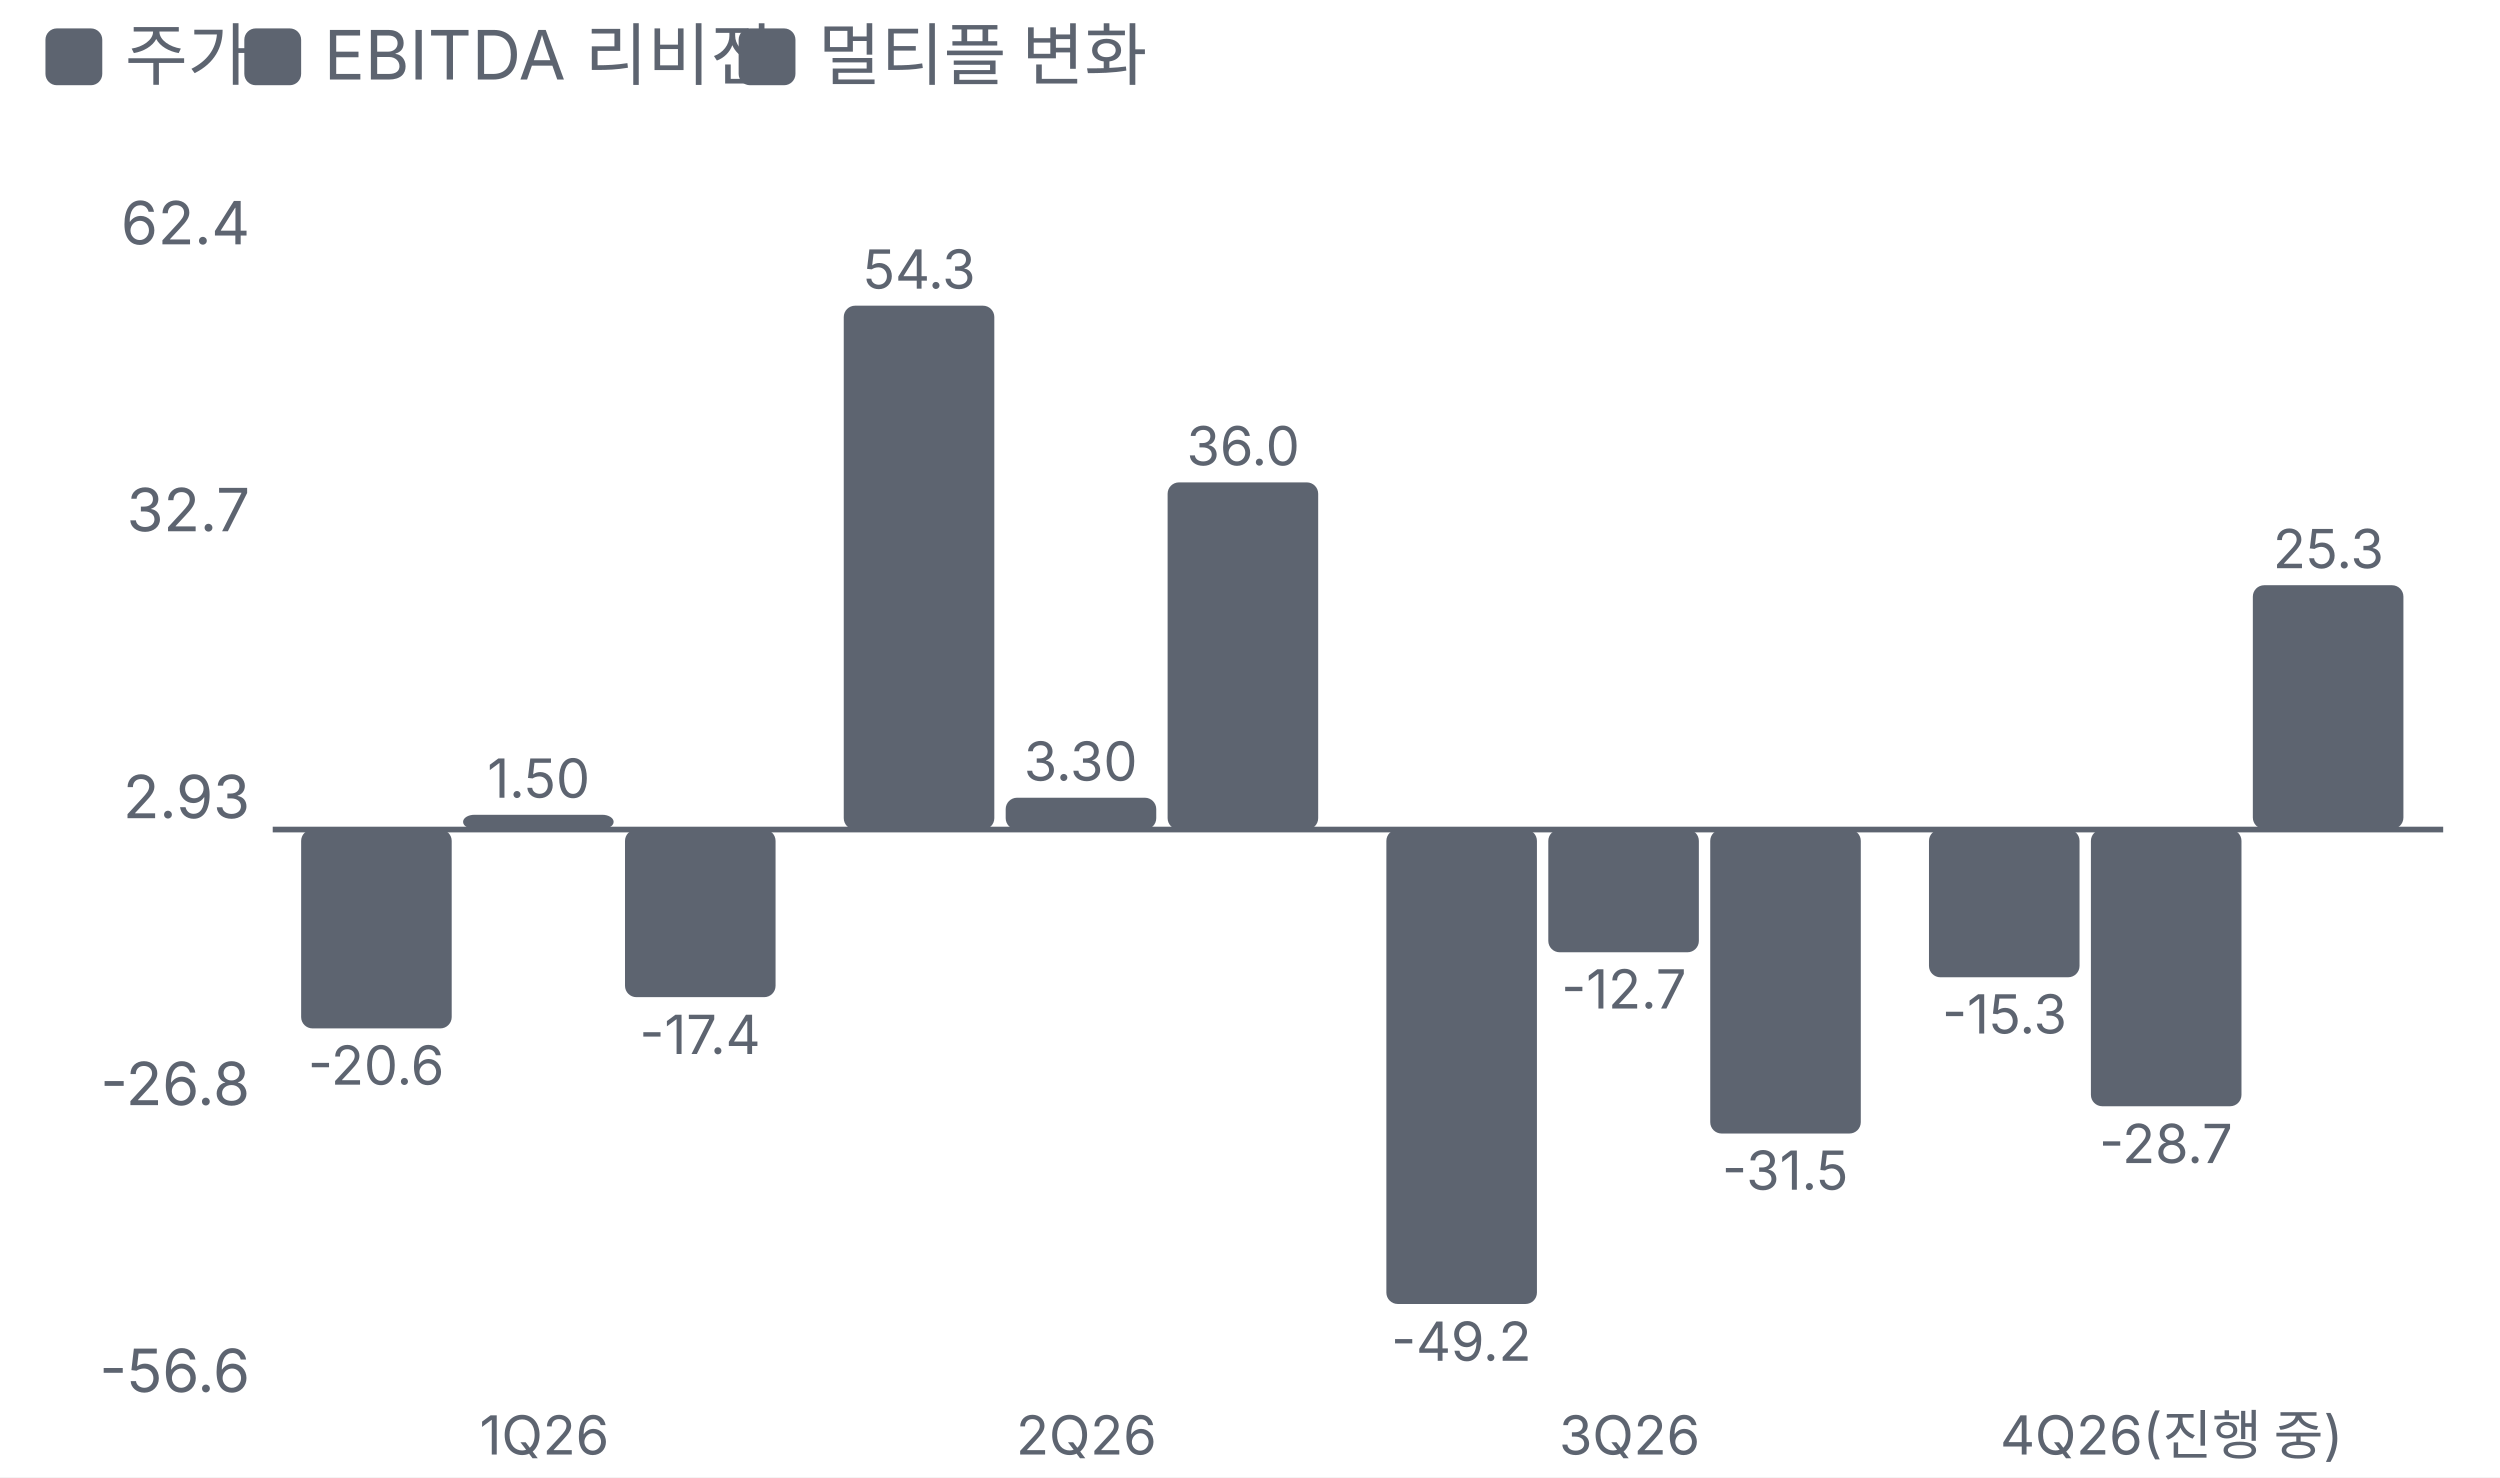
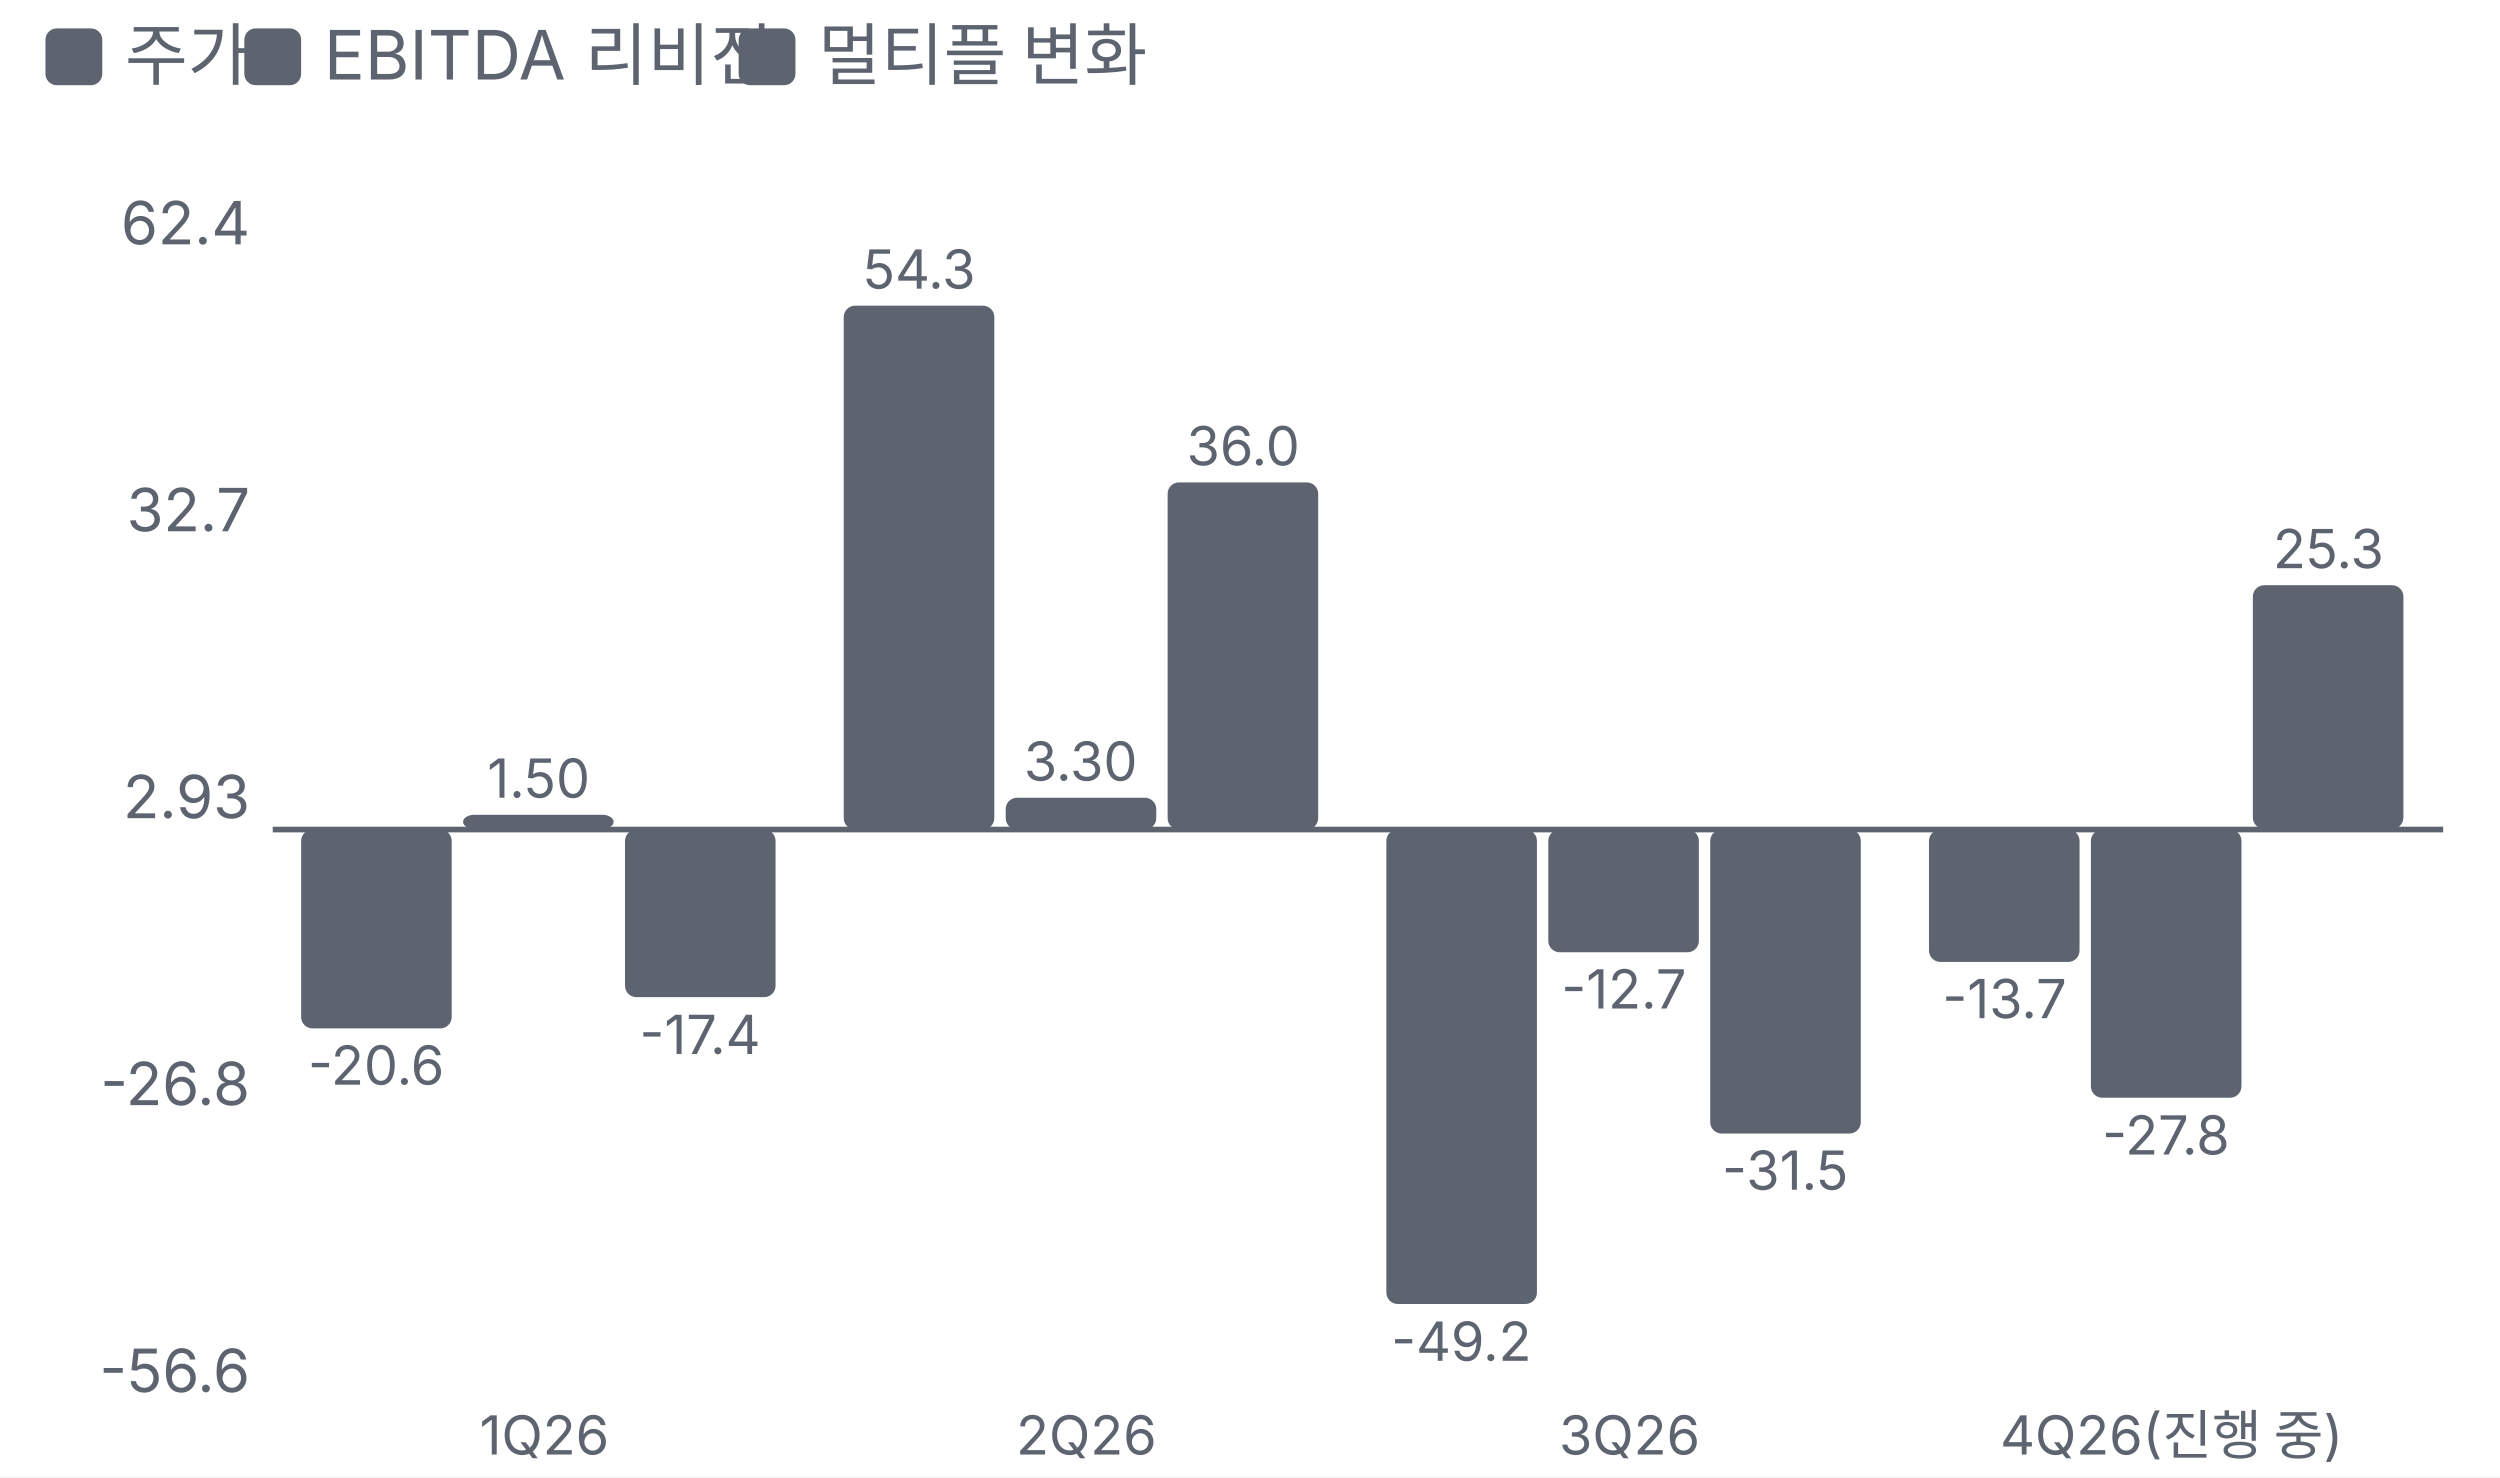
<svg xmlns="http://www.w3.org/2000/svg" viewBox="0 0 440 260" width="440" height="260">
  <style>text{fill:#5d6470;font-size:10.5px;font-family:-apple-system,'Apple SD Gothic Neo','Malgun Gothic',sans-serif}</style>
  <rect width="100%" height="100%" fill="#ffffff" />
  <rect x="8" y="5" width="10" height="10" rx="2" fill="#5d6470" />
  <text x="22" y="14" style="font-size:12px">주가</text>
  <rect x="43" y="5" width="10" height="10" rx="2" fill="#5d6470" />
  <text x="57" y="14" style="font-size:12px">EBITDA 리비전</text>
  <rect x="130" y="5" width="10" height="10" rx="2" fill="#5d6470" />
  <text x="144" y="14" style="font-size:12px">멀티플 변화</text>
  <g transform="translate(0,22)">
    <line x1="48" x2="430" y1="124.0" y2="124.0" stroke="#5d6470" />
    <text x="44" y="223.0" text-anchor="end">-56.6</text>
    <text x="44" y="172.5" text-anchor="end">-26.8</text>
    <text x="44" y="122.0" text-anchor="end">2.93</text>
    <text x="44" y="71.5" text-anchor="end">32.7</text>
    <text x="44" y="21.0" text-anchor="end">62.4</text>
    <rect x="53.0" y="124.0" width="26.5" height="35.0" rx="2" fill="#5d6470" />
    <text x="66.2" y="168.9" text-anchor="middle" style="font-size:9.5px">-20.6</text>
    <rect x="81.5" y="121.4" width="26.5" height="2.5" rx="2" fill="#5d6470" />
    <text x="94.8" y="118.4" text-anchor="middle" style="font-size:9.5px">1.50</text>
    <rect x="110.0" y="124.0" width="26.5" height="29.5" rx="2" fill="#5d6470" />
    <text x="123.2" y="163.5" text-anchor="middle" style="font-size:9.5px">-17.4</text>
    <text x="95.8" y="234.0" text-anchor="middle" style="font-size:9.5px">
      <tspan x="95.8" dy="0.0">1Q26</tspan>
    </text>
    <rect x="148.5" y="31.8" width="26.5" height="92.2" rx="2" fill="#5d6470" />
    <text x="161.8" y="28.8" text-anchor="middle" style="font-size:9.5px">54.3</text>
    <rect x="177.0" y="118.4" width="26.5" height="5.6" rx="2" fill="#5d6470" />
    <text x="190.2" y="115.4" text-anchor="middle" style="font-size:9.5px">3.30</text>
    <rect x="205.5" y="62.9" width="26.5" height="61.1" rx="2" fill="#5d6470" />
    <text x="218.8" y="59.9" text-anchor="middle" style="font-size:9.5px">36.0</text>
    <text x="191.2" y="234.0" text-anchor="middle" style="font-size:9.5px">
      <tspan x="191.2" dy="0.0">2Q26</tspan>
    </text>
    <rect x="244.0" y="124.0" width="26.5" height="83.5" rx="2" fill="#5d6470" />
    <text x="257.2" y="217.5" text-anchor="middle" style="font-size:9.5px">-49.2</text>
    <rect x="272.5" y="124.0" width="26.5" height="21.6" rx="2" fill="#5d6470" />
    <text x="285.8" y="155.5" text-anchor="middle" style="font-size:9.5px">-12.7</text>
    <rect x="301.0" y="124.0" width="26.5" height="53.5" rx="2" fill="#5d6470" />
    <text x="314.2" y="187.4" text-anchor="middle" style="font-size:9.5px">-31.5</text>
    <text x="286.8" y="234.0" text-anchor="middle" style="font-size:9.5px">
      <tspan x="286.8" dy="0.0">3Q26</tspan>
    </text>
-     <rect x="339.5" y="124.0" width="26.5" height="26.0" rx="2" fill="#5d6470" />
-     <text x="352.8" y="159.9" text-anchor="middle" style="font-size:9.5px">-15.3</text>
-     <rect x="368.0" y="124.0" width="26.5" height="48.7" rx="2" fill="#5d6470" />
-     <text x="381.2" y="182.7" text-anchor="middle" style="font-size:9.5px">-28.7</text>
+     <rect x="339.5" y="124.0" width="26.5" height="23.3" rx="2" fill="#5d6470" />
+     <text x="352.8" y="157.2" text-anchor="middle" style="font-size:9.5px">-13.7</text>
+     <rect x="368.0" y="124.0" width="26.5" height="47.2" rx="2" fill="#5d6470" />
+     <text x="381.2" y="181.2" text-anchor="middle" style="font-size:9.5px">-27.8</text>
    <rect x="396.5" y="81.0" width="26.5" height="42.9" rx="2" fill="#5d6470" />
    <text x="409.8" y="78.0" text-anchor="middle" style="font-size:9.5px">25.3</text>
    <text x="382.2" y="234.0" text-anchor="middle" style="font-size:9.5px">
      <tspan x="382.2" dy="0.0">4Q26(진행 중)</tspan>
    </text>
  </g>
</svg>
